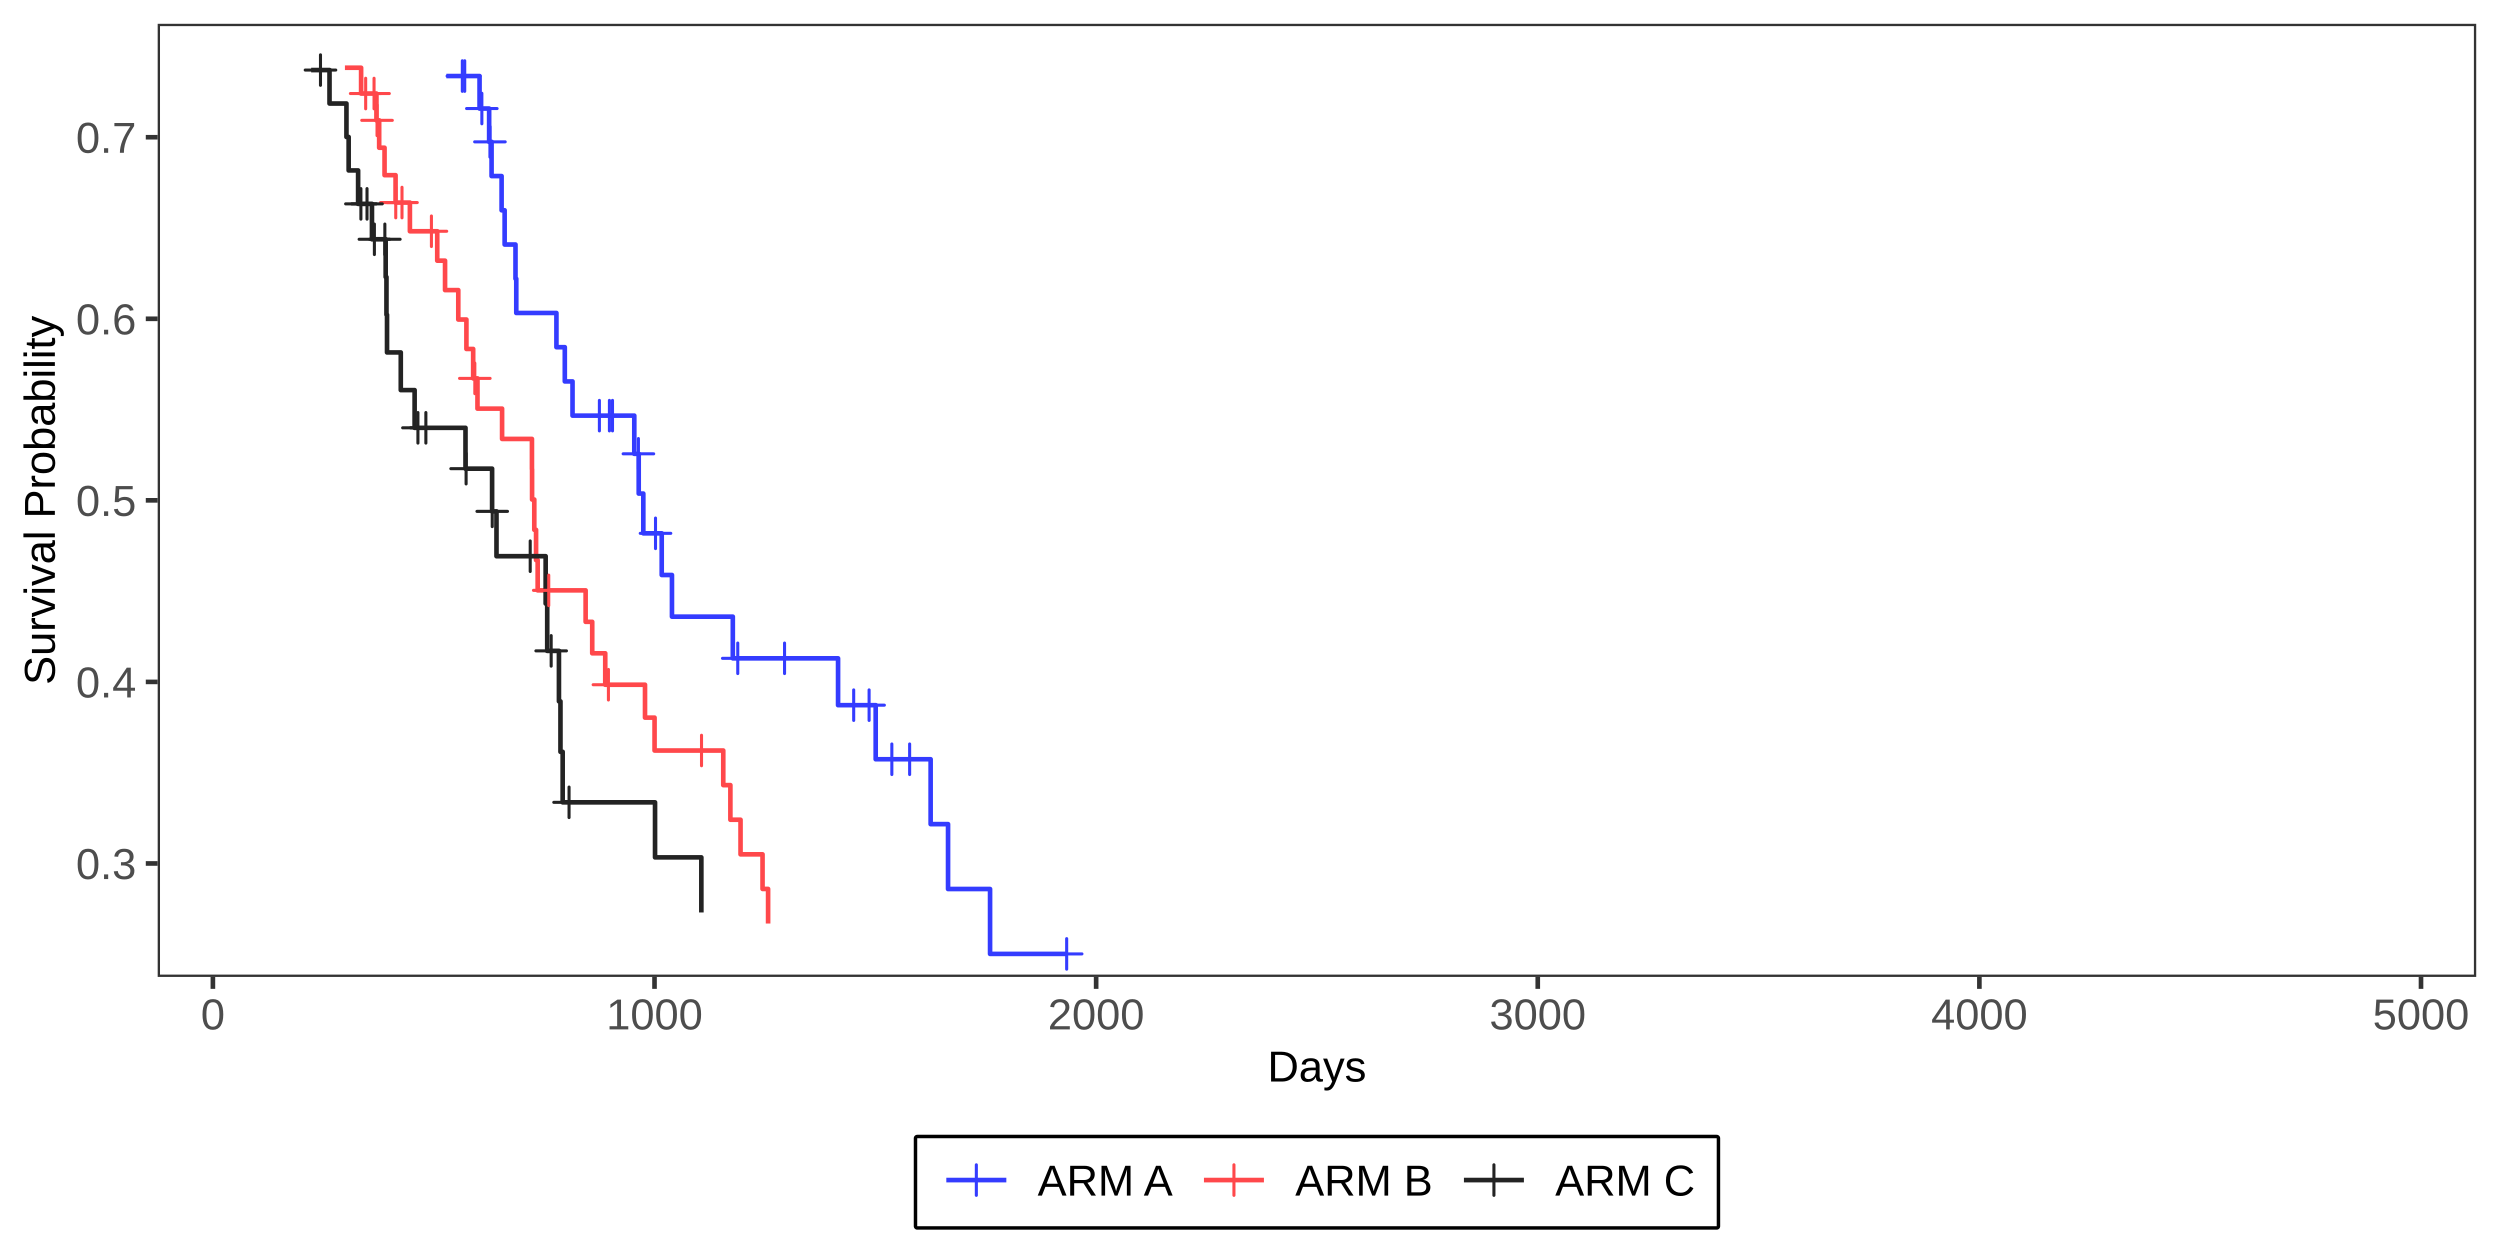
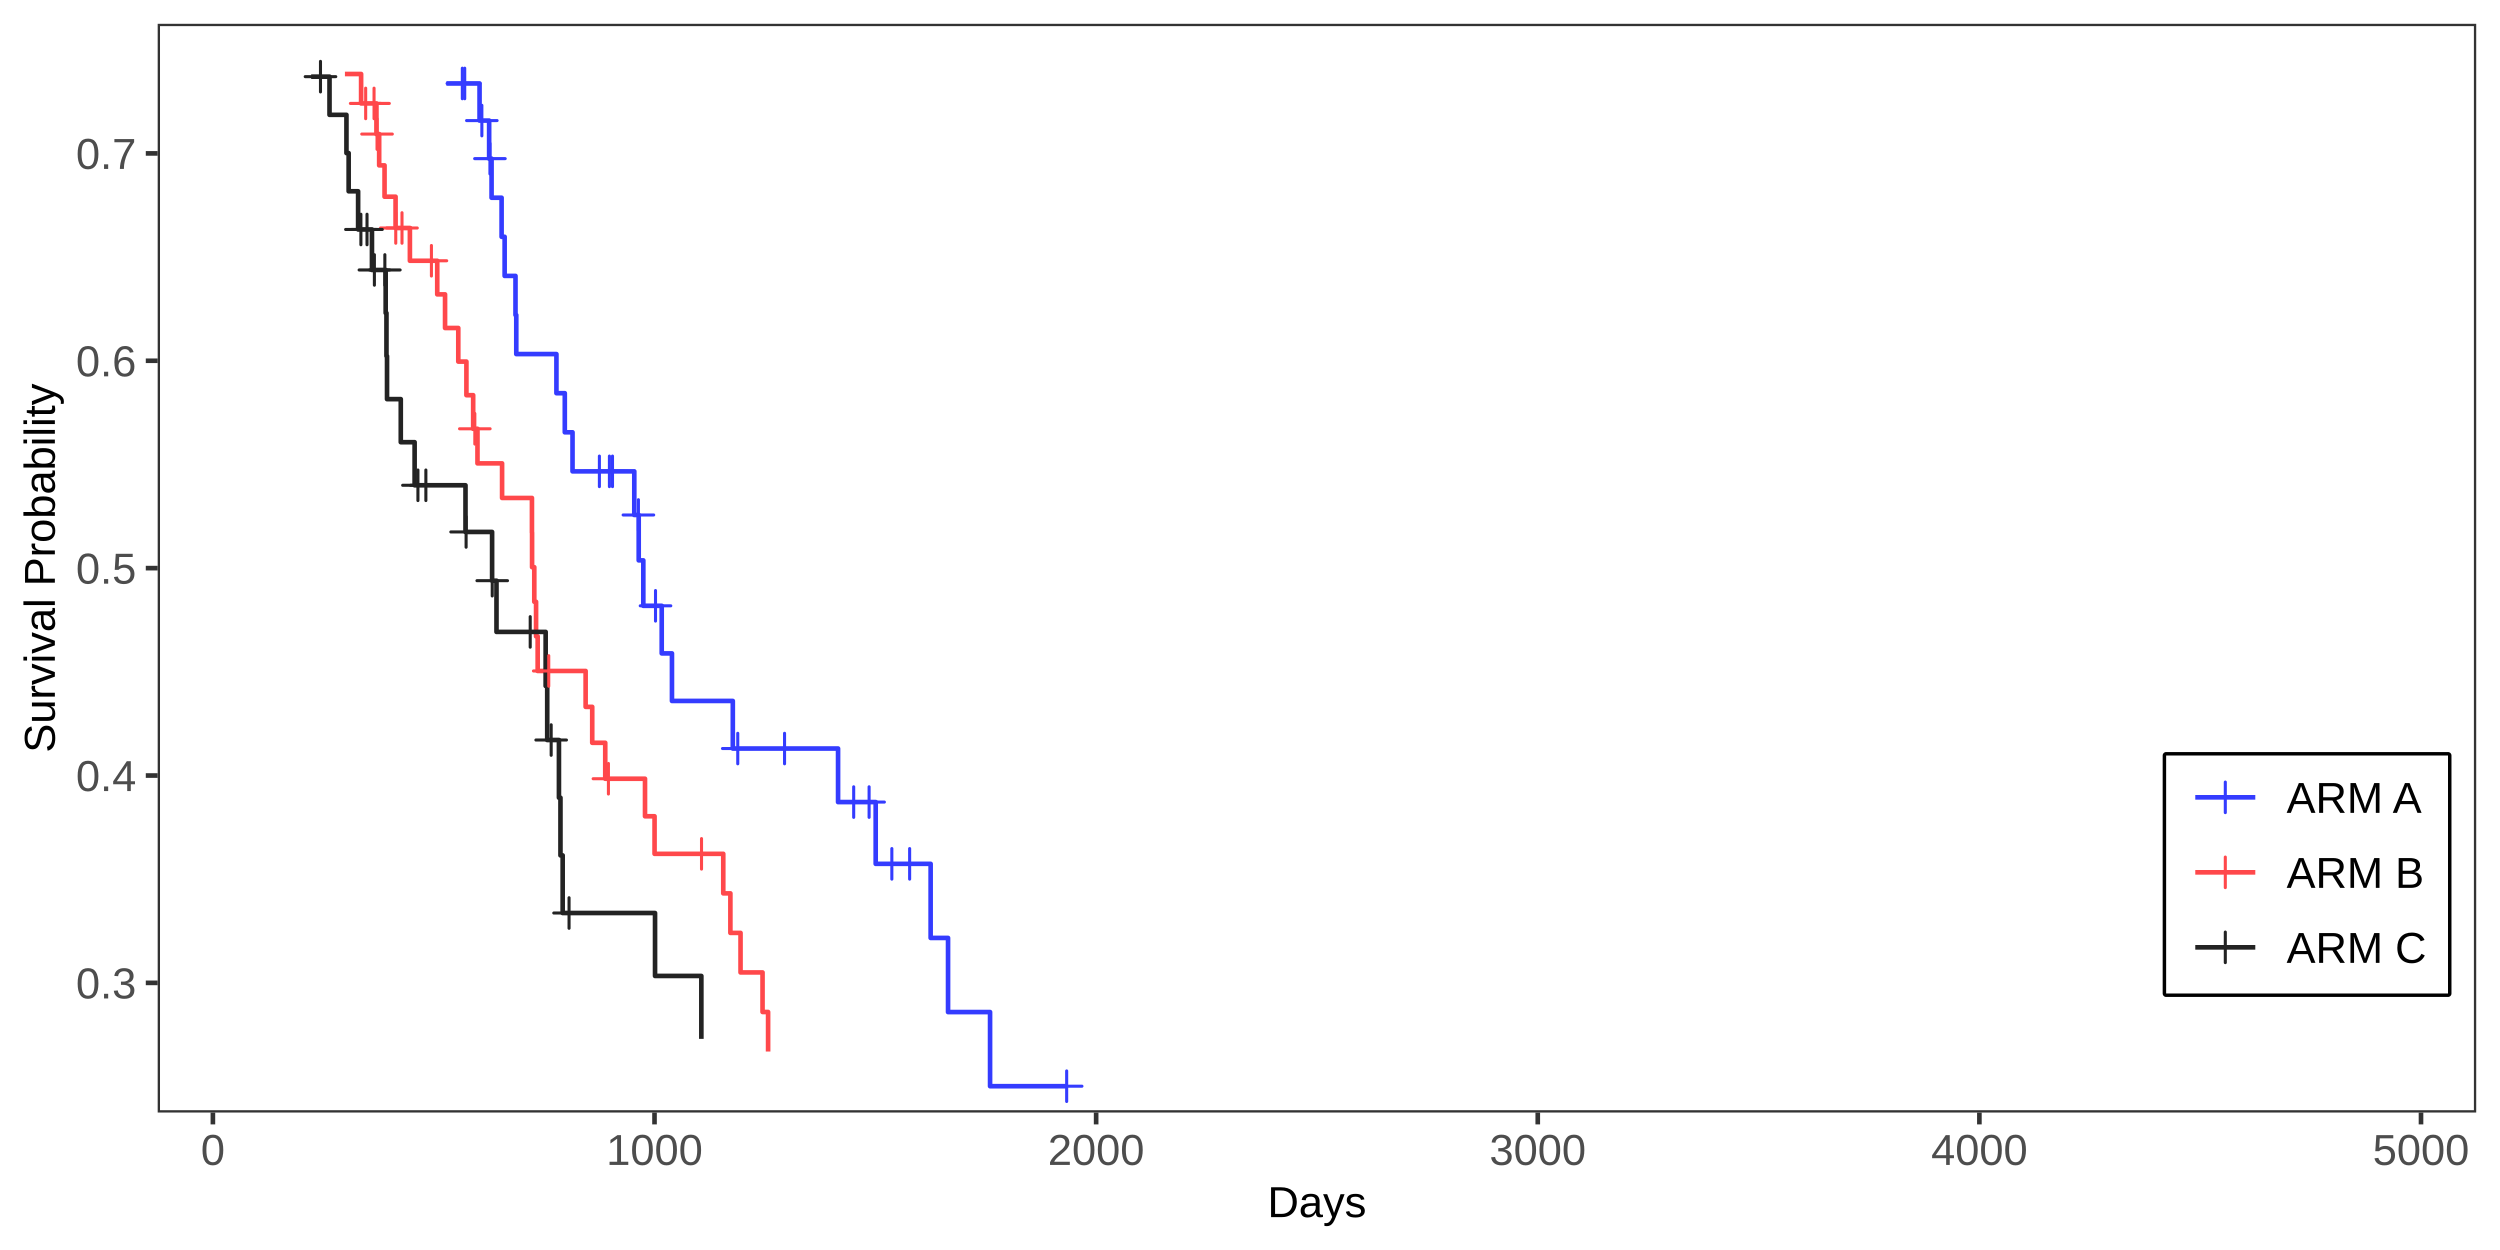
<svg xmlns="http://www.w3.org/2000/svg" class="svglite" width="576.00pt" height="288.00pt" viewBox="0 0 576.00 288.00">
  <defs>
    <style type="text/css">
    .svglite line, .svglite polyline, .svglite polygon, .svglite path, .svglite rect, .svglite circle {
      fill: none;
      stroke: #000000;
      stroke-linecap: round;
      stroke-linejoin: round;
      stroke-miterlimit: 10.00;
    }
    .svglite text {
      white-space: pre;
    }
  </style>
  </defs>
  <rect width="100%" height="100%" style="stroke: none; fill: #FFFFFF;" />
  <defs>
    <clipPath id="cpMC4wMHw1NzYuMDB8MC4wMHwyODguMDA=">
      <rect x="0.00" y="0.00" width="576.00" height="288.00" />
    </clipPath>
  </defs>
  <g clip-path="url(#cpMC4wMHw1NzYuMDB8MC4wMHwyODguMDA=)">
    <rect x="0.00" y="0.00" width="576.00" height="288.00" style="stroke-width: 1.07; stroke: #FFFFFF; fill: #FFFFFF;" />
  </g>
  <defs>
-     <clipPath id="cpMzYuMzN8NTcwLjUyfDUuNDh8MjI1LjA5">
-       <rect x="36.33" y="5.48" width="534.19" height="219.61" />
+     <clipPath id="cpMzYuMzN8NTcwLjUyfDUuNDh8MjU2LjMy">
+       <rect x="36.33" y="5.48" width="534.19" height="250.84" />
    </clipPath>
  </defs>
-   <g clip-path="url(#cpMzYuMzN8NTcwLjUyfDUuNDh8MjI1LjA5)">
-     <rect x="36.33" y="5.48" width="534.19" height="219.61" style="stroke-width: 1.07; stroke: none; fill: #FFFFFF;" />
-     <polyline points="102.85,17.52 106.52,17.52 106.52,17.52 107.07,17.52 107.07,17.52 110.49,17.52 110.49,25.01 111.02,25.01 111.02,25.01 112.70,25.01 112.70,32.68 112.88,32.68 112.88,32.68 113.26,32.68 113.26,40.57 115.57,40.57 115.57,48.45 116.27,48.45 116.27,56.34 118.77,56.34 118.77,64.22 118.95,64.22 118.95,72.11 128.20,72.11 128.20,79.99 130.13,79.99 130.13,87.88 131.91,87.88 131.91,95.76 138.10,95.76 138.10,95.76 140.41,95.76 140.41,95.76 141.12,95.76 141.12,95.76 146.14,95.76 146.14,104.56 147.09,104.56 147.09,104.56 147.16,104.56 147.16,113.72 148.22,113.72 148.22,122.88 151.03,122.88 151.03,122.88 152.46,122.88 152.46,132.48 154.82,132.48 154.82,142.08 168.84,142.08 168.84,151.68 169.98,151.68 169.98,151.68 180.76,151.68 180.76,151.68 193.09,151.68 193.09,162.47 196.69,162.47 196.69,162.47 200.24,162.47 200.24,162.47 201.76,162.47 201.76,174.93 205.48,174.93 205.48,174.93 209.58,174.93 209.58,174.93 214.42,174.93 214.42,189.88 218.43,189.88 218.43,204.83 228.11,204.83 228.11,219.78 245.76,219.78 245.76,219.78 " style="stroke-width: 1.07; stroke: #343CFF; stroke-linecap: butt;" />
-     <polyline points="79.47,15.61 83.20,15.61 83.20,21.55 84.25,21.55 84.25,21.55 86.18,21.55 86.18,21.55 86.73,21.55 86.73,27.73 86.87,27.73 86.87,27.73 87.36,27.73 87.36,34.04 88.60,34.04 88.60,40.36 91.14,40.36 91.14,46.67 91.18,46.67 91.18,46.67 92.62,46.67 92.62,46.67 94.44,46.67 94.44,53.28 99.40,53.28 99.40,53.28 100.74,53.28 100.74,60.06 102.54,60.06 102.54,66.84 105.59,66.84 105.59,73.62 107.46,73.62 107.46,80.40 109.02,80.40 109.02,87.18 109.40,87.18 109.40,87.18 110.01,87.18 110.01,94.15 115.68,94.15 115.68,101.13 122.56,101.13 122.56,108.11 122.59,108.11 122.59,115.09 123.10,115.09 123.10,122.07 123.51,122.07 123.51,129.05 123.88,129.05 123.88,136.02 126.43,136.02 126.43,136.02 134.93,136.02 134.93,143.27 136.45,143.27 136.45,150.52 139.45,150.52 139.45,157.76 140.18,157.76 140.18,157.76 148.61,157.76 148.61,165.34 150.81,165.34 150.81,172.92 161.63,172.92 161.63,172.92 166.64,172.92 166.64,180.89 168.28,180.89 168.28,188.87 170.62,188.87 170.62,196.84 175.69,196.84 175.69,204.81 176.97,204.81 176.97,212.79 " style="stroke-width: 1.07; stroke: #FF484B; stroke-linecap: butt;" />
-     <polyline points="71.69,16.14 73.84,16.14 73.84,16.14 75.92,16.14 75.92,23.85 79.82,23.85 79.82,31.56 80.33,31.56 80.33,39.27 82.51,39.27 82.51,46.97 83.15,46.97 83.15,46.97 84.56,46.97 84.56,46.97 85.70,46.97 85.70,55.13 86.26,55.13 86.26,55.13 88.67,55.13 88.67,55.13 88.86,55.13 88.86,63.82 89.04,63.82 89.04,72.51 89.17,72.51 89.17,81.20 92.34,81.20 92.34,89.88 95.53,89.88 95.53,98.57 96.29,98.57 96.29,98.57 98.12,98.57 98.12,98.57 107.25,98.57 107.25,107.98 107.39,107.98 107.39,107.98 113.38,107.98 113.38,117.82 113.41,117.82 113.41,117.82 114.39,117.82 114.39,128.15 122.16,128.15 122.16,128.15 125.72,128.15 125.72,139.06 126.08,139.06 126.08,149.96 126.99,149.96 126.99,149.96 128.78,149.96 128.78,161.59 129.13,161.59 129.13,173.22 129.64,173.22 129.64,184.86 131.11,184.86 131.11,184.86 150.92,184.86 150.92,197.54 161.59,197.54 161.59,210.23 " style="stroke-width: 1.07; stroke: #232323; stroke-linecap: butt;" />
-     <line x1="103.01" y1="17.52" x2="110.04" y2="17.52" style="stroke-width: 0.71; stroke: #343CFF;" />
-     <line x1="106.52" y1="21.04" x2="106.52" y2="14.00" style="stroke-width: 0.71; stroke: #343CFF;" />
-     <line x1="103.55" y1="17.52" x2="110.58" y2="17.52" style="stroke-width: 0.71; stroke: #343CFF;" />
-     <line x1="107.07" y1="21.04" x2="107.07" y2="14.00" style="stroke-width: 0.71; stroke: #343CFF;" />
-     <line x1="107.50" y1="25.01" x2="114.53" y2="25.01" style="stroke-width: 0.71; stroke: #343CFF;" />
-     <line x1="111.02" y1="28.52" x2="111.02" y2="21.49" style="stroke-width: 0.71; stroke: #343CFF;" />
-     <line x1="109.36" y1="32.68" x2="116.40" y2="32.68" style="stroke-width: 0.71; stroke: #343CFF;" />
-     <line x1="112.88" y1="36.20" x2="112.88" y2="29.16" style="stroke-width: 0.71; stroke: #343CFF;" />
-     <line x1="134.59" y1="95.76" x2="141.62" y2="95.76" style="stroke-width: 0.71; stroke: #343CFF;" />
-     <line x1="138.10" y1="99.28" x2="138.10" y2="92.25" style="stroke-width: 0.71; stroke: #343CFF;" />
-     <line x1="136.89" y1="95.76" x2="143.93" y2="95.76" style="stroke-width: 0.71; stroke: #343CFF;" />
-     <line x1="140.41" y1="99.28" x2="140.41" y2="92.25" style="stroke-width: 0.71; stroke: #343CFF;" />
-     <line x1="137.60" y1="95.76" x2="144.64" y2="95.76" style="stroke-width: 0.71; stroke: #343CFF;" />
-     <line x1="141.12" y1="99.28" x2="141.12" y2="92.25" style="stroke-width: 0.71; stroke: #343CFF;" />
-     <line x1="143.57" y1="104.56" x2="150.61" y2="104.56" style="stroke-width: 0.71; stroke: #343CFF;" />
-     <line x1="147.09" y1="108.08" x2="147.09" y2="101.04" style="stroke-width: 0.71; stroke: #343CFF;" />
-     <line x1="147.51" y1="122.88" x2="154.55" y2="122.88" style="stroke-width: 0.71; stroke: #343CFF;" />
-     <line x1="151.03" y1="126.40" x2="151.03" y2="119.36" style="stroke-width: 0.71; stroke: #343CFF;" />
-     <line x1="166.46" y1="151.68" x2="173.50" y2="151.68" style="stroke-width: 0.71; stroke: #343CFF;" />
-     <line x1="169.98" y1="155.19" x2="169.98" y2="148.16" style="stroke-width: 0.71; stroke: #343CFF;" />
-     <line x1="177.24" y1="151.68" x2="184.28" y2="151.68" style="stroke-width: 0.71; stroke: #343CFF;" />
-     <line x1="180.76" y1="155.19" x2="180.76" y2="148.16" style="stroke-width: 0.71; stroke: #343CFF;" />
-     <line x1="193.17" y1="162.47" x2="200.21" y2="162.47" style="stroke-width: 0.71; stroke: #343CFF;" />
-     <line x1="196.69" y1="165.99" x2="196.69" y2="158.95" style="stroke-width: 0.71; stroke: #343CFF;" />
-     <line x1="196.72" y1="162.47" x2="203.76" y2="162.47" style="stroke-width: 0.71; stroke: #343CFF;" />
-     <line x1="200.24" y1="165.99" x2="200.24" y2="158.95" style="stroke-width: 0.71; stroke: #343CFF;" />
-     <line x1="201.96" y1="174.93" x2="209.00" y2="174.93" style="stroke-width: 0.71; stroke: #343CFF;" />
-     <line x1="205.48" y1="178.45" x2="205.48" y2="171.41" style="stroke-width: 0.71; stroke: #343CFF;" />
-     <line x1="206.06" y1="174.93" x2="213.09" y2="174.93" style="stroke-width: 0.71; stroke: #343CFF;" />
-     <line x1="209.58" y1="178.45" x2="209.58" y2="171.41" style="stroke-width: 0.71; stroke: #343CFF;" />
-     <line x1="242.24" y1="219.78" x2="249.28" y2="219.78" style="stroke-width: 0.71; stroke: #343CFF;" />
-     <line x1="245.76" y1="223.30" x2="245.76" y2="216.26" style="stroke-width: 0.71; stroke: #343CFF;" />
-     <line x1="80.73" y1="21.55" x2="87.77" y2="21.55" style="stroke-width: 0.71; stroke: #FF484B;" />
-     <line x1="84.25" y1="25.07" x2="84.25" y2="18.03" style="stroke-width: 0.71; stroke: #FF484B;" />
-     <line x1="82.66" y1="21.55" x2="89.70" y2="21.55" style="stroke-width: 0.71; stroke: #FF484B;" />
-     <line x1="86.18" y1="25.07" x2="86.18" y2="18.03" style="stroke-width: 0.71; stroke: #FF484B;" />
-     <line x1="83.35" y1="27.73" x2="90.39" y2="27.73" style="stroke-width: 0.71; stroke: #FF484B;" />
-     <line x1="86.87" y1="31.25" x2="86.87" y2="24.21" style="stroke-width: 0.71; stroke: #FF484B;" />
-     <line x1="87.67" y1="46.67" x2="94.70" y2="46.67" style="stroke-width: 0.71; stroke: #FF484B;" />
-     <line x1="91.18" y1="50.19" x2="91.18" y2="43.15" style="stroke-width: 0.71; stroke: #FF484B;" />
-     <line x1="89.10" y1="46.67" x2="96.14" y2="46.67" style="stroke-width: 0.71; stroke: #FF484B;" />
-     <line x1="92.62" y1="50.19" x2="92.62" y2="43.15" style="stroke-width: 0.71; stroke: #FF484B;" />
-     <line x1="95.88" y1="53.28" x2="102.92" y2="53.28" style="stroke-width: 0.71; stroke: #FF484B;" />
-     <line x1="99.40" y1="56.80" x2="99.40" y2="49.76" style="stroke-width: 0.71; stroke: #FF484B;" />
-     <line x1="105.88" y1="87.18" x2="112.92" y2="87.18" style="stroke-width: 0.71; stroke: #FF484B;" />
-     <line x1="109.40" y1="90.70" x2="109.40" y2="83.66" style="stroke-width: 0.71; stroke: #FF484B;" />
-     <line x1="122.91" y1="136.02" x2="129.95" y2="136.02" style="stroke-width: 0.71; stroke: #FF484B;" />
-     <line x1="126.43" y1="139.54" x2="126.43" y2="132.51" style="stroke-width: 0.71; stroke: #FF484B;" />
-     <line x1="136.66" y1="157.76" x2="143.70" y2="157.76" style="stroke-width: 0.71; stroke: #FF484B;" />
-     <line x1="140.18" y1="161.28" x2="140.18" y2="154.24" style="stroke-width: 0.71; stroke: #FF484B;" />
-     <line x1="158.12" y1="172.92" x2="165.15" y2="172.92" style="stroke-width: 0.71; stroke: #FF484B;" />
-     <line x1="161.63" y1="176.43" x2="161.63" y2="169.40" style="stroke-width: 0.71; stroke: #FF484B;" />
-     <line x1="70.32" y1="16.14" x2="77.36" y2="16.14" style="stroke-width: 0.71; stroke: #232323;" />
-     <line x1="73.84" y1="19.66" x2="73.84" y2="12.63" style="stroke-width: 0.71; stroke: #232323;" />
-     <line x1="79.63" y1="46.97" x2="86.67" y2="46.97" style="stroke-width: 0.71; stroke: #232323;" />
-     <line x1="83.15" y1="50.49" x2="83.15" y2="43.45" style="stroke-width: 0.71; stroke: #232323;" />
-     <line x1="81.04" y1="46.97" x2="88.08" y2="46.97" style="stroke-width: 0.71; stroke: #232323;" />
-     <line x1="84.56" y1="50.49" x2="84.56" y2="43.45" style="stroke-width: 0.71; stroke: #232323;" />
-     <line x1="82.74" y1="55.13" x2="89.78" y2="55.13" style="stroke-width: 0.71; stroke: #232323;" />
-     <line x1="86.26" y1="58.65" x2="86.26" y2="51.62" style="stroke-width: 0.71; stroke: #232323;" />
-     <line x1="85.15" y1="55.13" x2="92.19" y2="55.13" style="stroke-width: 0.71; stroke: #232323;" />
-     <line x1="88.67" y1="58.65" x2="88.67" y2="51.62" style="stroke-width: 0.71; stroke: #232323;" />
-     <line x1="92.77" y1="98.57" x2="99.81" y2="98.57" style="stroke-width: 0.71; stroke: #232323;" />
-     <line x1="96.29" y1="102.09" x2="96.29" y2="95.05" style="stroke-width: 0.71; stroke: #232323;" />
-     <line x1="94.60" y1="98.57" x2="101.64" y2="98.57" style="stroke-width: 0.71; stroke: #232323;" />
-     <line x1="98.12" y1="102.09" x2="98.12" y2="95.05" style="stroke-width: 0.71; stroke: #232323;" />
-     <line x1="103.87" y1="107.98" x2="110.91" y2="107.98" style="stroke-width: 0.71; stroke: #232323;" />
-     <line x1="107.39" y1="111.50" x2="107.39" y2="104.46" style="stroke-width: 0.71; stroke: #232323;" />
-     <line x1="109.89" y1="117.82" x2="116.93" y2="117.82" style="stroke-width: 0.71; stroke: #232323;" />
-     <line x1="113.41" y1="121.34" x2="113.41" y2="114.30" style="stroke-width: 0.71; stroke: #232323;" />
-     <line x1="118.64" y1="128.15" x2="125.68" y2="128.15" style="stroke-width: 0.71; stroke: #232323;" />
-     <line x1="122.16" y1="131.67" x2="122.16" y2="124.63" style="stroke-width: 0.71; stroke: #232323;" />
-     <line x1="123.47" y1="149.96" x2="130.51" y2="149.96" style="stroke-width: 0.71; stroke: #232323;" />
-     <line x1="126.99" y1="153.48" x2="126.99" y2="146.44" style="stroke-width: 0.71; stroke: #232323;" />
-     <line x1="127.59" y1="184.86" x2="134.63" y2="184.86" style="stroke-width: 0.71; stroke: #232323;" />
-     <line x1="131.11" y1="188.37" x2="131.11" y2="181.34" style="stroke-width: 0.71; stroke: #232323;" />
-     <rect x="36.33" y="5.48" width="534.19" height="219.61" style="stroke-width: 1.07; stroke: #333333;" />
+   <g clip-path="url(#cpMzYuMzN8NTcwLjUyfDUuNDh8MjU2LjMy)">
+     <rect x="36.33" y="5.48" width="534.19" height="250.84" style="stroke-width: 1.07; stroke: none; fill: #FFFFFF;" />
+     <polyline points="102.85,19.23 106.52,19.23 106.52,19.23 107.07,19.23 107.07,19.23 110.49,19.23 110.49,27.78 111.02,27.78 111.02,27.78 112.70,27.78 112.70,36.55 112.88,36.55 112.88,36.55 113.26,36.55 113.26,45.56 115.57,45.56 115.57,54.56 116.27,54.56 116.27,63.57 118.77,63.57 118.77,72.58 118.95,72.58 118.95,81.58 128.20,81.58 128.20,90.59 130.13,90.59 130.13,99.60 131.91,99.60 131.91,108.60 138.10,108.60 138.10,108.60 140.41,108.60 140.41,108.60 141.12,108.60 141.12,108.60 146.14,108.60 146.14,118.65 147.09,118.65 147.09,118.65 147.16,118.65 147.16,129.11 148.22,129.11 148.22,139.58 151.03,139.58 151.03,139.58 152.46,139.58 152.46,150.54 154.82,150.54 154.82,161.50 168.84,161.50 168.84,172.46 169.98,172.46 169.98,172.46 180.76,172.46 180.76,172.46 193.09,172.46 193.09,184.80 196.69,184.80 196.69,184.80 200.24,184.80 200.24,184.80 201.76,184.80 201.76,199.03 205.48,199.03 205.48,199.03 209.58,199.03 209.58,199.03 214.42,199.03 214.42,216.10 218.43,216.10 218.43,233.18 228.11,233.18 228.11,250.26 245.76,250.26 245.76,250.26 " style="stroke-width: 1.07; stroke: #343CFF; stroke-linecap: butt;" />
+     <polyline points="79.47,17.05 83.20,17.05 83.20,23.83 84.25,23.83 84.25,23.83 86.18,23.83 86.18,23.83 86.73,23.83 86.73,30.89 86.87,30.89 86.87,30.89 87.36,30.89 87.36,38.10 88.60,38.10 88.60,45.32 91.14,45.32 91.14,52.53 91.18,52.53 91.18,52.53 92.62,52.53 92.62,52.53 94.44,52.53 94.44,60.08 99.40,60.08 99.40,60.08 100.74,60.08 100.74,67.82 102.54,67.82 102.54,75.57 105.59,75.57 105.59,83.31 107.46,83.31 107.46,91.05 109.02,91.05 109.02,98.79 109.40,98.79 109.40,98.79 110.01,98.79 110.01,106.76 115.68,106.76 115.68,114.73 122.56,114.73 122.56,122.71 122.59,122.71 122.59,130.68 123.10,130.68 123.10,138.65 123.51,138.65 123.51,146.62 123.88,146.62 123.88,154.59 126.43,154.59 126.43,154.59 134.93,154.59 134.93,162.86 136.45,162.86 136.45,171.14 139.45,171.14 139.45,179.42 140.18,179.42 140.18,179.42 148.61,179.42 148.61,188.07 150.81,188.07 150.81,196.72 161.63,196.72 161.63,196.72 166.64,196.72 166.64,205.83 168.28,205.83 168.28,214.94 170.62,214.94 170.62,224.05 175.69,224.05 175.69,233.16 176.97,233.16 176.97,242.27 " style="stroke-width: 1.07; stroke: #FF484B; stroke-linecap: butt;" />
+     <polyline points="71.69,17.66 73.84,17.66 73.84,17.66 75.92,17.66 75.92,26.46 79.82,26.46 79.82,35.27 80.33,35.27 80.33,44.07 82.51,44.07 82.51,52.87 83.15,52.87 83.15,52.87 84.56,52.87 84.56,52.87 85.70,52.87 85.70,62.20 86.26,62.20 86.26,62.20 88.67,62.20 88.67,62.20 88.86,62.20 88.86,72.12 89.04,72.12 89.04,82.04 89.17,82.04 89.17,91.96 92.34,91.96 92.34,101.88 95.53,101.88 95.53,111.81 96.29,111.81 96.29,111.81 98.12,111.81 98.12,111.81 107.25,111.81 107.25,122.56 107.39,122.56 107.39,122.56 113.38,122.56 113.38,133.79 113.41,133.79 113.41,133.79 114.39,133.79 114.39,145.59 122.16,145.59 122.16,145.59 125.72,145.59 125.72,158.05 126.08,158.05 126.08,170.50 126.99,170.50 126.99,170.50 128.78,170.50 128.78,183.79 129.13,183.79 129.13,197.08 129.64,197.08 129.64,210.36 131.11,210.36 131.11,210.36 150.92,210.36 150.92,224.86 161.59,224.86 161.59,239.35 " style="stroke-width: 1.07; stroke: #232323; stroke-linecap: butt;" />
+     <line x1="103.01" y1="19.23" x2="110.04" y2="19.23" style="stroke-width: 0.71; stroke: #343CFF;" />
+     <line x1="106.52" y1="22.75" x2="106.52" y2="15.71" style="stroke-width: 0.71; stroke: #343CFF;" />
+     <line x1="103.55" y1="19.23" x2="110.58" y2="19.23" style="stroke-width: 0.71; stroke: #343CFF;" />
+     <line x1="107.07" y1="22.75" x2="107.07" y2="15.71" style="stroke-width: 0.71; stroke: #343CFF;" />
+     <line x1="107.50" y1="27.78" x2="114.53" y2="27.78" style="stroke-width: 0.71; stroke: #343CFF;" />
+     <line x1="111.02" y1="31.30" x2="111.02" y2="24.26" style="stroke-width: 0.71; stroke: #343CFF;" />
+     <line x1="109.36" y1="36.55" x2="116.40" y2="36.55" style="stroke-width: 0.71; stroke: #343CFF;" />
+     <line x1="112.88" y1="40.07" x2="112.88" y2="33.03" style="stroke-width: 0.71; stroke: #343CFF;" />
+     <line x1="134.59" y1="108.60" x2="141.62" y2="108.60" style="stroke-width: 0.71; stroke: #343CFF;" />
+     <line x1="138.10" y1="112.12" x2="138.10" y2="105.08" style="stroke-width: 0.71; stroke: #343CFF;" />
+     <line x1="136.89" y1="108.60" x2="143.93" y2="108.60" style="stroke-width: 0.71; stroke: #343CFF;" />
+     <line x1="140.41" y1="112.12" x2="140.41" y2="105.08" style="stroke-width: 0.71; stroke: #343CFF;" />
+     <line x1="137.60" y1="108.60" x2="144.64" y2="108.60" style="stroke-width: 0.71; stroke: #343CFF;" />
+     <line x1="141.12" y1="112.12" x2="141.12" y2="105.08" style="stroke-width: 0.71; stroke: #343CFF;" />
+     <line x1="143.57" y1="118.65" x2="150.61" y2="118.65" style="stroke-width: 0.71; stroke: #343CFF;" />
+     <line x1="147.09" y1="122.17" x2="147.09" y2="115.13" style="stroke-width: 0.71; stroke: #343CFF;" />
+     <line x1="147.51" y1="139.58" x2="154.55" y2="139.58" style="stroke-width: 0.71; stroke: #343CFF;" />
+     <line x1="151.03" y1="143.10" x2="151.03" y2="136.06" style="stroke-width: 0.71; stroke: #343CFF;" />
+     <line x1="166.46" y1="172.46" x2="173.50" y2="172.46" style="stroke-width: 0.71; stroke: #343CFF;" />
+     <line x1="169.98" y1="175.98" x2="169.98" y2="168.95" style="stroke-width: 0.71; stroke: #343CFF;" />
+     <line x1="177.24" y1="172.46" x2="184.28" y2="172.46" style="stroke-width: 0.71; stroke: #343CFF;" />
+     <line x1="180.76" y1="175.98" x2="180.76" y2="168.95" style="stroke-width: 0.71; stroke: #343CFF;" />
+     <line x1="193.17" y1="184.80" x2="200.21" y2="184.80" style="stroke-width: 0.71; stroke: #343CFF;" />
+     <line x1="196.69" y1="188.32" x2="196.69" y2="181.28" style="stroke-width: 0.71; stroke: #343CFF;" />
+     <line x1="196.72" y1="184.80" x2="203.76" y2="184.80" style="stroke-width: 0.71; stroke: #343CFF;" />
+     <line x1="200.24" y1="188.32" x2="200.24" y2="181.28" style="stroke-width: 0.71; stroke: #343CFF;" />
+     <line x1="201.96" y1="199.03" x2="209.00" y2="199.03" style="stroke-width: 0.71; stroke: #343CFF;" />
+     <line x1="205.48" y1="202.55" x2="205.48" y2="195.51" style="stroke-width: 0.71; stroke: #343CFF;" />
+     <line x1="206.06" y1="199.03" x2="213.09" y2="199.03" style="stroke-width: 0.71; stroke: #343CFF;" />
+     <line x1="209.58" y1="202.55" x2="209.58" y2="195.51" style="stroke-width: 0.71; stroke: #343CFF;" />
+     <line x1="242.24" y1="250.26" x2="249.28" y2="250.26" style="stroke-width: 0.71; stroke: #343CFF;" />
+     <line x1="245.76" y1="253.78" x2="245.76" y2="246.74" style="stroke-width: 0.71; stroke: #343CFF;" />
+     <line x1="80.73" y1="23.83" x2="87.77" y2="23.83" style="stroke-width: 0.71; stroke: #FF484B;" />
+     <line x1="84.25" y1="27.35" x2="84.25" y2="20.31" style="stroke-width: 0.71; stroke: #FF484B;" />
+     <line x1="82.66" y1="23.83" x2="89.70" y2="23.83" style="stroke-width: 0.71; stroke: #FF484B;" />
+     <line x1="86.18" y1="27.35" x2="86.18" y2="20.31" style="stroke-width: 0.71; stroke: #FF484B;" />
+     <line x1="83.35" y1="30.89" x2="90.39" y2="30.89" style="stroke-width: 0.71; stroke: #FF484B;" />
+     <line x1="86.87" y1="34.41" x2="86.87" y2="27.38" style="stroke-width: 0.71; stroke: #FF484B;" />
+     <line x1="87.67" y1="52.53" x2="94.70" y2="52.53" style="stroke-width: 0.71; stroke: #FF484B;" />
+     <line x1="91.18" y1="56.04" x2="91.18" y2="49.01" style="stroke-width: 0.71; stroke: #FF484B;" />
+     <line x1="89.10" y1="52.53" x2="96.14" y2="52.53" style="stroke-width: 0.71; stroke: #FF484B;" />
+     <line x1="92.62" y1="56.04" x2="92.62" y2="49.01" style="stroke-width: 0.71; stroke: #FF484B;" />
+     <line x1="95.88" y1="60.08" x2="102.92" y2="60.08" style="stroke-width: 0.71; stroke: #FF484B;" />
+     <line x1="99.40" y1="63.60" x2="99.40" y2="56.56" style="stroke-width: 0.71; stroke: #FF484B;" />
+     <line x1="105.88" y1="98.79" x2="112.92" y2="98.79" style="stroke-width: 0.71; stroke: #FF484B;" />
+     <line x1="109.40" y1="102.31" x2="109.40" y2="95.27" style="stroke-width: 0.71; stroke: #FF484B;" />
+     <line x1="122.91" y1="154.59" x2="129.95" y2="154.59" style="stroke-width: 0.71; stroke: #FF484B;" />
+     <line x1="126.43" y1="158.11" x2="126.43" y2="151.07" style="stroke-width: 0.71; stroke: #FF484B;" />
+     <line x1="136.66" y1="179.42" x2="143.70" y2="179.42" style="stroke-width: 0.71; stroke: #FF484B;" />
+     <line x1="140.18" y1="182.94" x2="140.18" y2="175.90" style="stroke-width: 0.71; stroke: #FF484B;" />
+     <line x1="158.12" y1="196.72" x2="165.15" y2="196.72" style="stroke-width: 0.71; stroke: #FF484B;" />
+     <line x1="161.63" y1="200.24" x2="161.63" y2="193.21" style="stroke-width: 0.71; stroke: #FF484B;" />
+     <line x1="70.32" y1="17.66" x2="77.36" y2="17.66" style="stroke-width: 0.71; stroke: #232323;" />
+     <line x1="73.84" y1="21.18" x2="73.84" y2="14.14" style="stroke-width: 0.71; stroke: #232323;" />
+     <line x1="79.63" y1="52.87" x2="86.67" y2="52.87" style="stroke-width: 0.71; stroke: #232323;" />
+     <line x1="83.15" y1="56.39" x2="83.15" y2="49.36" style="stroke-width: 0.71; stroke: #232323;" />
+     <line x1="81.04" y1="52.87" x2="88.08" y2="52.87" style="stroke-width: 0.71; stroke: #232323;" />
+     <line x1="84.56" y1="56.39" x2="84.56" y2="49.36" style="stroke-width: 0.71; stroke: #232323;" />
+     <line x1="82.74" y1="62.20" x2="89.78" y2="62.20" style="stroke-width: 0.71; stroke: #232323;" />
+     <line x1="86.26" y1="65.71" x2="86.26" y2="58.68" style="stroke-width: 0.71; stroke: #232323;" />
+     <line x1="85.15" y1="62.20" x2="92.19" y2="62.20" style="stroke-width: 0.71; stroke: #232323;" />
+     <line x1="88.67" y1="65.71" x2="88.67" y2="58.68" style="stroke-width: 0.71; stroke: #232323;" />
+     <line x1="92.77" y1="111.81" x2="99.81" y2="111.81" style="stroke-width: 0.71; stroke: #232323;" />
+     <line x1="96.29" y1="115.33" x2="96.29" y2="108.29" style="stroke-width: 0.71; stroke: #232323;" />
+     <line x1="94.60" y1="111.81" x2="101.64" y2="111.81" style="stroke-width: 0.71; stroke: #232323;" />
+     <line x1="98.12" y1="115.33" x2="98.12" y2="108.29" style="stroke-width: 0.71; stroke: #232323;" />
+     <line x1="103.87" y1="122.56" x2="110.91" y2="122.56" style="stroke-width: 0.71; stroke: #232323;" />
+     <line x1="107.39" y1="126.08" x2="107.39" y2="119.04" style="stroke-width: 0.71; stroke: #232323;" />
+     <line x1="109.89" y1="133.79" x2="116.93" y2="133.79" style="stroke-width: 0.71; stroke: #232323;" />
+     <line x1="113.41" y1="137.31" x2="113.41" y2="130.28" style="stroke-width: 0.71; stroke: #232323;" />
+     <line x1="118.64" y1="145.59" x2="125.68" y2="145.59" style="stroke-width: 0.71; stroke: #232323;" />
+     <line x1="122.16" y1="149.11" x2="122.16" y2="142.08" style="stroke-width: 0.71; stroke: #232323;" />
+     <line x1="123.47" y1="170.50" x2="130.51" y2="170.50" style="stroke-width: 0.71; stroke: #232323;" />
+     <line x1="126.99" y1="174.02" x2="126.99" y2="166.99" style="stroke-width: 0.71; stroke: #232323;" />
+     <line x1="127.59" y1="210.36" x2="134.63" y2="210.36" style="stroke-width: 0.71; stroke: #232323;" />
+     <line x1="131.11" y1="213.88" x2="131.11" y2="206.84" style="stroke-width: 0.71; stroke: #232323;" />
+     <rect x="36.33" y="5.48" width="534.19" height="250.84" style="stroke-width: 1.07; stroke: #333333;" />
  </g>
  <g clip-path="url(#cpMC4wMHw1NzYuMDB8MC4wMHwyODguMDA=)">
-     <text x="31.40" y="202.53" text-anchor="end" style="font-size: 10.00px;fill: #4D4D4D; font-family: &quot;Arial&quot;;" textLength="13.91px" lengthAdjust="spacingAndGlyphs">0.3</text>
-     <text x="31.40" y="160.70" text-anchor="end" style="font-size: 10.00px;fill: #4D4D4D; font-family: &quot;Arial&quot;;" textLength="13.91px" lengthAdjust="spacingAndGlyphs">0.4</text>
-     <text x="31.40" y="118.87" text-anchor="end" style="font-size: 10.00px;fill: #4D4D4D; font-family: &quot;Arial&quot;;" textLength="13.91px" lengthAdjust="spacingAndGlyphs">0.5</text>
-     <text x="31.40" y="77.04" text-anchor="end" style="font-size: 10.00px;fill: #4D4D4D; font-family: &quot;Arial&quot;;" textLength="13.91px" lengthAdjust="spacingAndGlyphs">0.6</text>
-     <text x="31.40" y="35.21" text-anchor="end" style="font-size: 10.00px;fill: #4D4D4D; font-family: &quot;Arial&quot;;" textLength="13.91px" lengthAdjust="spacingAndGlyphs">0.7</text>
-     <polyline points="33.59,198.94 36.33,198.94 " style="stroke-width: 1.07; stroke: #333333; stroke-linecap: butt;" />
-     <polyline points="33.59,157.11 36.33,157.11 " style="stroke-width: 1.07; stroke: #333333; stroke-linecap: butt;" />
-     <polyline points="33.59,115.28 36.33,115.28 " style="stroke-width: 1.07; stroke: #333333; stroke-linecap: butt;" />
-     <polyline points="33.59,73.45 36.33,73.45 " style="stroke-width: 1.07; stroke: #333333; stroke-linecap: butt;" />
-     <polyline points="33.59,31.62 36.33,31.62 " style="stroke-width: 1.07; stroke: #333333; stroke-linecap: butt;" />
-     <polyline points="49.05,227.83 49.05,225.09 " style="stroke-width: 1.07; stroke: #333333; stroke-linecap: butt;" />
-     <polyline points="150.80,227.83 150.80,225.09 " style="stroke-width: 1.07; stroke: #333333; stroke-linecap: butt;" />
-     <polyline points="252.55,227.83 252.55,225.09 " style="stroke-width: 1.07; stroke: #333333; stroke-linecap: butt;" />
-     <polyline points="354.30,227.83 354.30,225.09 " style="stroke-width: 1.07; stroke: #333333; stroke-linecap: butt;" />
-     <polyline points="456.05,227.83 456.05,225.09 " style="stroke-width: 1.07; stroke: #333333; stroke-linecap: butt;" />
-     <polyline points="557.80,227.83 557.80,225.09 " style="stroke-width: 1.07; stroke: #333333; stroke-linecap: butt;" />
-     <text x="49.05" y="237.18" text-anchor="middle" style="font-size: 10.00px;fill: #4D4D4D; font-family: &quot;Arial&quot;;" textLength="5.57px" lengthAdjust="spacingAndGlyphs">0</text>
-     <text x="150.80" y="237.18" text-anchor="middle" style="font-size: 10.00px;fill: #4D4D4D; font-family: &quot;Arial&quot;;" textLength="22.26px" lengthAdjust="spacingAndGlyphs">1000</text>
-     <text x="252.55" y="237.18" text-anchor="middle" style="font-size: 10.00px;fill: #4D4D4D; font-family: &quot;Arial&quot;;" textLength="22.26px" lengthAdjust="spacingAndGlyphs">2000</text>
-     <text x="354.30" y="237.18" text-anchor="middle" style="font-size: 10.00px;fill: #4D4D4D; font-family: &quot;Arial&quot;;" textLength="22.26px" lengthAdjust="spacingAndGlyphs">3000</text>
-     <text x="456.05" y="237.18" text-anchor="middle" style="font-size: 10.00px;fill: #4D4D4D; font-family: &quot;Arial&quot;;" textLength="22.26px" lengthAdjust="spacingAndGlyphs">4000</text>
-     <text x="557.80" y="237.18" text-anchor="middle" style="font-size: 10.00px;fill: #4D4D4D; font-family: &quot;Arial&quot;;" textLength="22.26px" lengthAdjust="spacingAndGlyphs">5000</text>
-     <text x="303.42" y="249.19" text-anchor="middle" style="font-size: 10.00px; font-family: &quot;Arial&quot;;" textLength="22.80px" lengthAdjust="spacingAndGlyphs">Days</text>
-     <text transform="translate(12.64,115.28) rotate(-90)" text-anchor="middle" style="font-size: 10.00px; font-family: &quot;Arial&quot;;" textLength="85.09px" lengthAdjust="spacingAndGlyphs">Survival Probability</text>
-     <rect x="211.33" y="262.25" width="184.20" height="20.27" style="stroke-width: 1.60; fill: #FFFFFF;" />
-     <rect x="211.33" y="262.25" width="184.20" height="20.27" style="stroke-width: 1.07; stroke: none; fill: #FFFFFF;" />
-     <rect x="216.31" y="263.25" width="17.28" height="17.28" style="stroke-width: 1.07; stroke: none; fill: #FFFFFF;" />
-     <line x1="218.03" y1="271.89" x2="231.86" y2="271.89" style="stroke-width: 1.07; stroke: #343CFF; stroke-linecap: butt;" />
-     <line x1="221.43" y1="271.89" x2="228.47" y2="271.89" style="stroke-width: 0.71; stroke: #343CFF;" />
-     <line x1="224.95" y1="275.41" x2="224.95" y2="268.37" style="stroke-width: 0.71; stroke: #343CFF;" />
-     <rect x="275.66" y="263.25" width="17.28" height="17.28" style="stroke-width: 1.07; stroke: none; fill: #FFFFFF;" />
-     <line x1="277.39" y1="271.89" x2="291.21" y2="271.89" style="stroke-width: 1.07; stroke: #FF484B; stroke-linecap: butt;" />
-     <line x1="280.78" y1="271.89" x2="287.82" y2="271.89" style="stroke-width: 0.71; stroke: #FF484B;" />
-     <line x1="284.30" y1="275.41" x2="284.30" y2="268.37" style="stroke-width: 0.71; stroke: #FF484B;" />
-     <rect x="335.56" y="263.25" width="17.28" height="17.28" style="stroke-width: 1.07; stroke: none; fill: #FFFFFF;" />
-     <line x1="337.29" y1="271.89" x2="351.11" y2="271.89" style="stroke-width: 1.07; stroke: #232323; stroke-linecap: butt;" />
-     <line x1="340.68" y1="271.89" x2="347.72" y2="271.89" style="stroke-width: 0.71; stroke: #232323;" />
-     <line x1="344.20" y1="275.41" x2="344.20" y2="268.37" style="stroke-width: 0.71; stroke: #232323;" />
-     <text x="239.07" y="275.47" style="font-size: 10.00px; font-family: &quot;Arial&quot;;" textLength="31.11px" lengthAdjust="spacingAndGlyphs">ARM A</text>
-     <text x="298.42" y="275.47" style="font-size: 10.00px; font-family: &quot;Arial&quot;;" textLength="31.67px" lengthAdjust="spacingAndGlyphs">ARM B</text>
-     <text x="358.32" y="275.47" style="font-size: 10.00px; font-family: &quot;Arial&quot;;" textLength="32.22px" lengthAdjust="spacingAndGlyphs">ARM C</text>
+     <text x="31.40" y="230.04" text-anchor="end" style="font-size: 10.00px;fill: #4D4D4D; font-family: &quot;Arial&quot;;" textLength="13.91px" lengthAdjust="spacingAndGlyphs">0.3</text>
+     <text x="31.40" y="182.26" text-anchor="end" style="font-size: 10.00px;fill: #4D4D4D; font-family: &quot;Arial&quot;;" textLength="13.91px" lengthAdjust="spacingAndGlyphs">0.4</text>
+     <text x="31.40" y="134.48" text-anchor="end" style="font-size: 10.00px;fill: #4D4D4D; font-family: &quot;Arial&quot;;" textLength="13.91px" lengthAdjust="spacingAndGlyphs">0.5</text>
+     <text x="31.40" y="86.70" text-anchor="end" style="font-size: 10.00px;fill: #4D4D4D; font-family: &quot;Arial&quot;;" textLength="13.91px" lengthAdjust="spacingAndGlyphs">0.6</text>
+     <text x="31.40" y="38.92" text-anchor="end" style="font-size: 10.00px;fill: #4D4D4D; font-family: &quot;Arial&quot;;" textLength="13.91px" lengthAdjust="spacingAndGlyphs">0.7</text>
+     <polyline points="33.59,226.45 36.33,226.45 " style="stroke-width: 1.07; stroke: #333333; stroke-linecap: butt;" />
+     <polyline points="33.59,178.68 36.33,178.68 " style="stroke-width: 1.07; stroke: #333333; stroke-linecap: butt;" />
+     <polyline points="33.59,130.90 36.33,130.90 " style="stroke-width: 1.07; stroke: #333333; stroke-linecap: butt;" />
+     <polyline points="33.59,83.12 36.33,83.12 " style="stroke-width: 1.07; stroke: #333333; stroke-linecap: butt;" />
+     <polyline points="33.59,35.34 36.33,35.34 " style="stroke-width: 1.07; stroke: #333333; stroke-linecap: butt;" />
+     <polyline points="49.05,259.06 49.05,256.32 " style="stroke-width: 1.07; stroke: #333333; stroke-linecap: butt;" />
+     <polyline points="150.80,259.06 150.80,256.32 " style="stroke-width: 1.07; stroke: #333333; stroke-linecap: butt;" />
+     <polyline points="252.55,259.06 252.55,256.32 " style="stroke-width: 1.07; stroke: #333333; stroke-linecap: butt;" />
+     <polyline points="354.30,259.06 354.30,256.32 " style="stroke-width: 1.07; stroke: #333333; stroke-linecap: butt;" />
+     <polyline points="456.05,259.06 456.05,256.32 " style="stroke-width: 1.07; stroke: #333333; stroke-linecap: butt;" />
+     <polyline points="557.80,259.06 557.80,256.32 " style="stroke-width: 1.07; stroke: #333333; stroke-linecap: butt;" />
+     <text x="49.05" y="268.41" text-anchor="middle" style="font-size: 10.00px;fill: #4D4D4D; font-family: &quot;Arial&quot;;" textLength="5.57px" lengthAdjust="spacingAndGlyphs">0</text>
+     <text x="150.80" y="268.41" text-anchor="middle" style="font-size: 10.00px;fill: #4D4D4D; font-family: &quot;Arial&quot;;" textLength="22.26px" lengthAdjust="spacingAndGlyphs">1000</text>
+     <text x="252.55" y="268.41" text-anchor="middle" style="font-size: 10.00px;fill: #4D4D4D; font-family: &quot;Arial&quot;;" textLength="22.26px" lengthAdjust="spacingAndGlyphs">2000</text>
+     <text x="354.30" y="268.41" text-anchor="middle" style="font-size: 10.00px;fill: #4D4D4D; font-family: &quot;Arial&quot;;" textLength="22.26px" lengthAdjust="spacingAndGlyphs">3000</text>
+     <text x="456.05" y="268.41" text-anchor="middle" style="font-size: 10.00px;fill: #4D4D4D; font-family: &quot;Arial&quot;;" textLength="22.26px" lengthAdjust="spacingAndGlyphs">4000</text>
+     <text x="557.80" y="268.41" text-anchor="middle" style="font-size: 10.00px;fill: #4D4D4D; font-family: &quot;Arial&quot;;" textLength="22.26px" lengthAdjust="spacingAndGlyphs">5000</text>
+     <text x="303.42" y="280.42" text-anchor="middle" style="font-size: 10.00px; font-family: &quot;Arial&quot;;" textLength="22.80px" lengthAdjust="spacingAndGlyphs">Days</text>
+     <text transform="translate(12.64,130.90) rotate(-90)" text-anchor="middle" style="font-size: 10.00px; font-family: &quot;Arial&quot;;" textLength="85.09px" lengthAdjust="spacingAndGlyphs">Survival Probability</text>
+     <rect x="499.08" y="174.07" width="64.94" height="54.83" style="stroke-width: 1.60; fill: #FFFFFF;" />
+     <rect x="499.08" y="174.07" width="64.94" height="54.83" style="stroke-width: 1.07; stroke: none; fill: #FFFFFF;" />
+     <rect x="504.07" y="175.07" width="17.28" height="17.28" style="stroke-width: 1.07; stroke: none; fill: #FFFFFF;" />
+     <line x1="505.79" y1="183.71" x2="519.62" y2="183.71" style="stroke-width: 1.07; stroke: #343CFF; stroke-linecap: butt;" />
+     <line x1="509.19" y1="183.71" x2="516.22" y2="183.71" style="stroke-width: 0.71; stroke: #343CFF;" />
+     <line x1="512.71" y1="187.23" x2="512.71" y2="180.19" style="stroke-width: 0.71; stroke: #343CFF;" />
+     <rect x="504.07" y="192.35" width="17.28" height="17.28" style="stroke-width: 1.07; stroke: none; fill: #FFFFFF;" />
+     <line x1="505.79" y1="200.99" x2="519.62" y2="200.99" style="stroke-width: 1.07; stroke: #FF484B; stroke-linecap: butt;" />
+     <line x1="509.19" y1="200.99" x2="516.22" y2="200.99" style="stroke-width: 0.71; stroke: #FF484B;" />
+     <line x1="512.71" y1="204.51" x2="512.71" y2="197.47" style="stroke-width: 0.71; stroke: #FF484B;" />
+     <rect x="504.07" y="209.63" width="17.28" height="17.28" style="stroke-width: 1.07; stroke: none; fill: #FFFFFF;" />
+     <line x1="505.79" y1="218.27" x2="519.62" y2="218.27" style="stroke-width: 1.07; stroke: #232323; stroke-linecap: butt;" />
+     <line x1="509.19" y1="218.27" x2="516.22" y2="218.27" style="stroke-width: 0.71; stroke: #232323;" />
+     <line x1="512.71" y1="221.79" x2="512.71" y2="214.75" style="stroke-width: 0.71; stroke: #232323;" />
+     <text x="526.83" y="187.29" style="font-size: 10.00px; font-family: &quot;Arial&quot;;" textLength="31.11px" lengthAdjust="spacingAndGlyphs">ARM A</text>
+     <text x="526.83" y="204.57" style="font-size: 10.00px; font-family: &quot;Arial&quot;;" textLength="31.67px" lengthAdjust="spacingAndGlyphs">ARM B</text>
+     <text x="526.83" y="221.85" style="font-size: 10.00px; font-family: &quot;Arial&quot;;" textLength="32.22px" lengthAdjust="spacingAndGlyphs">ARM C</text>
  </g>
</svg>
